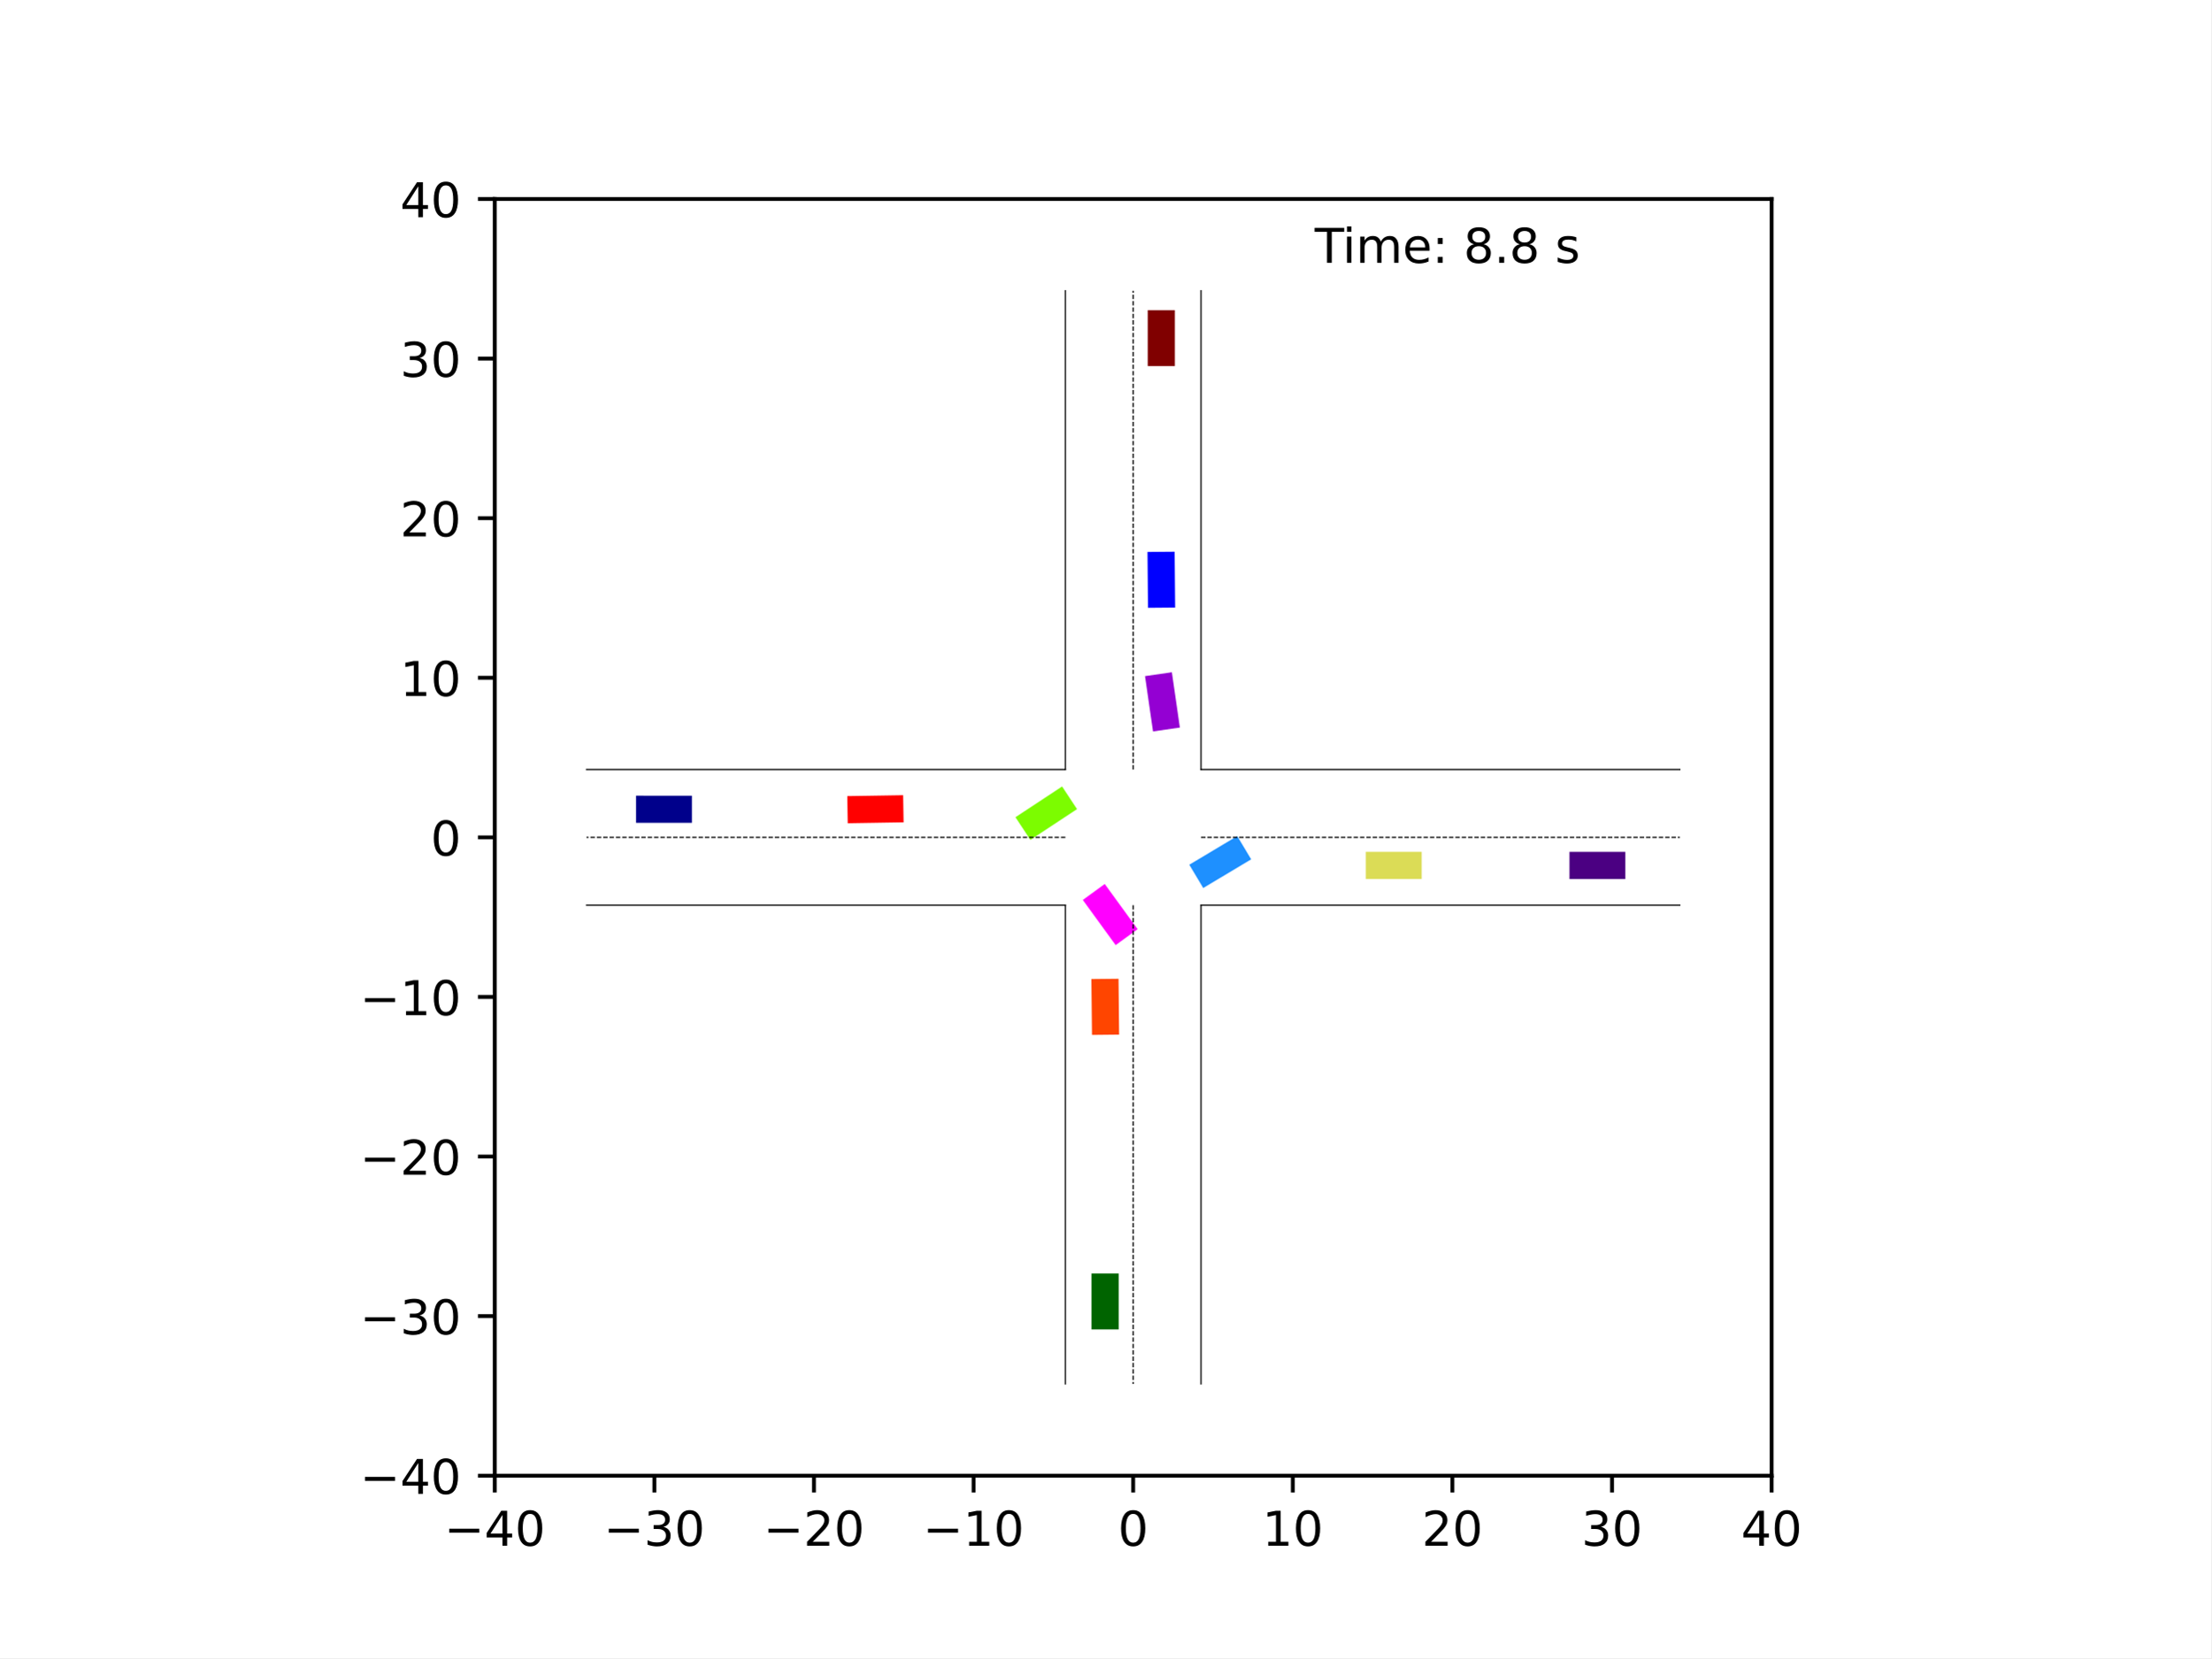
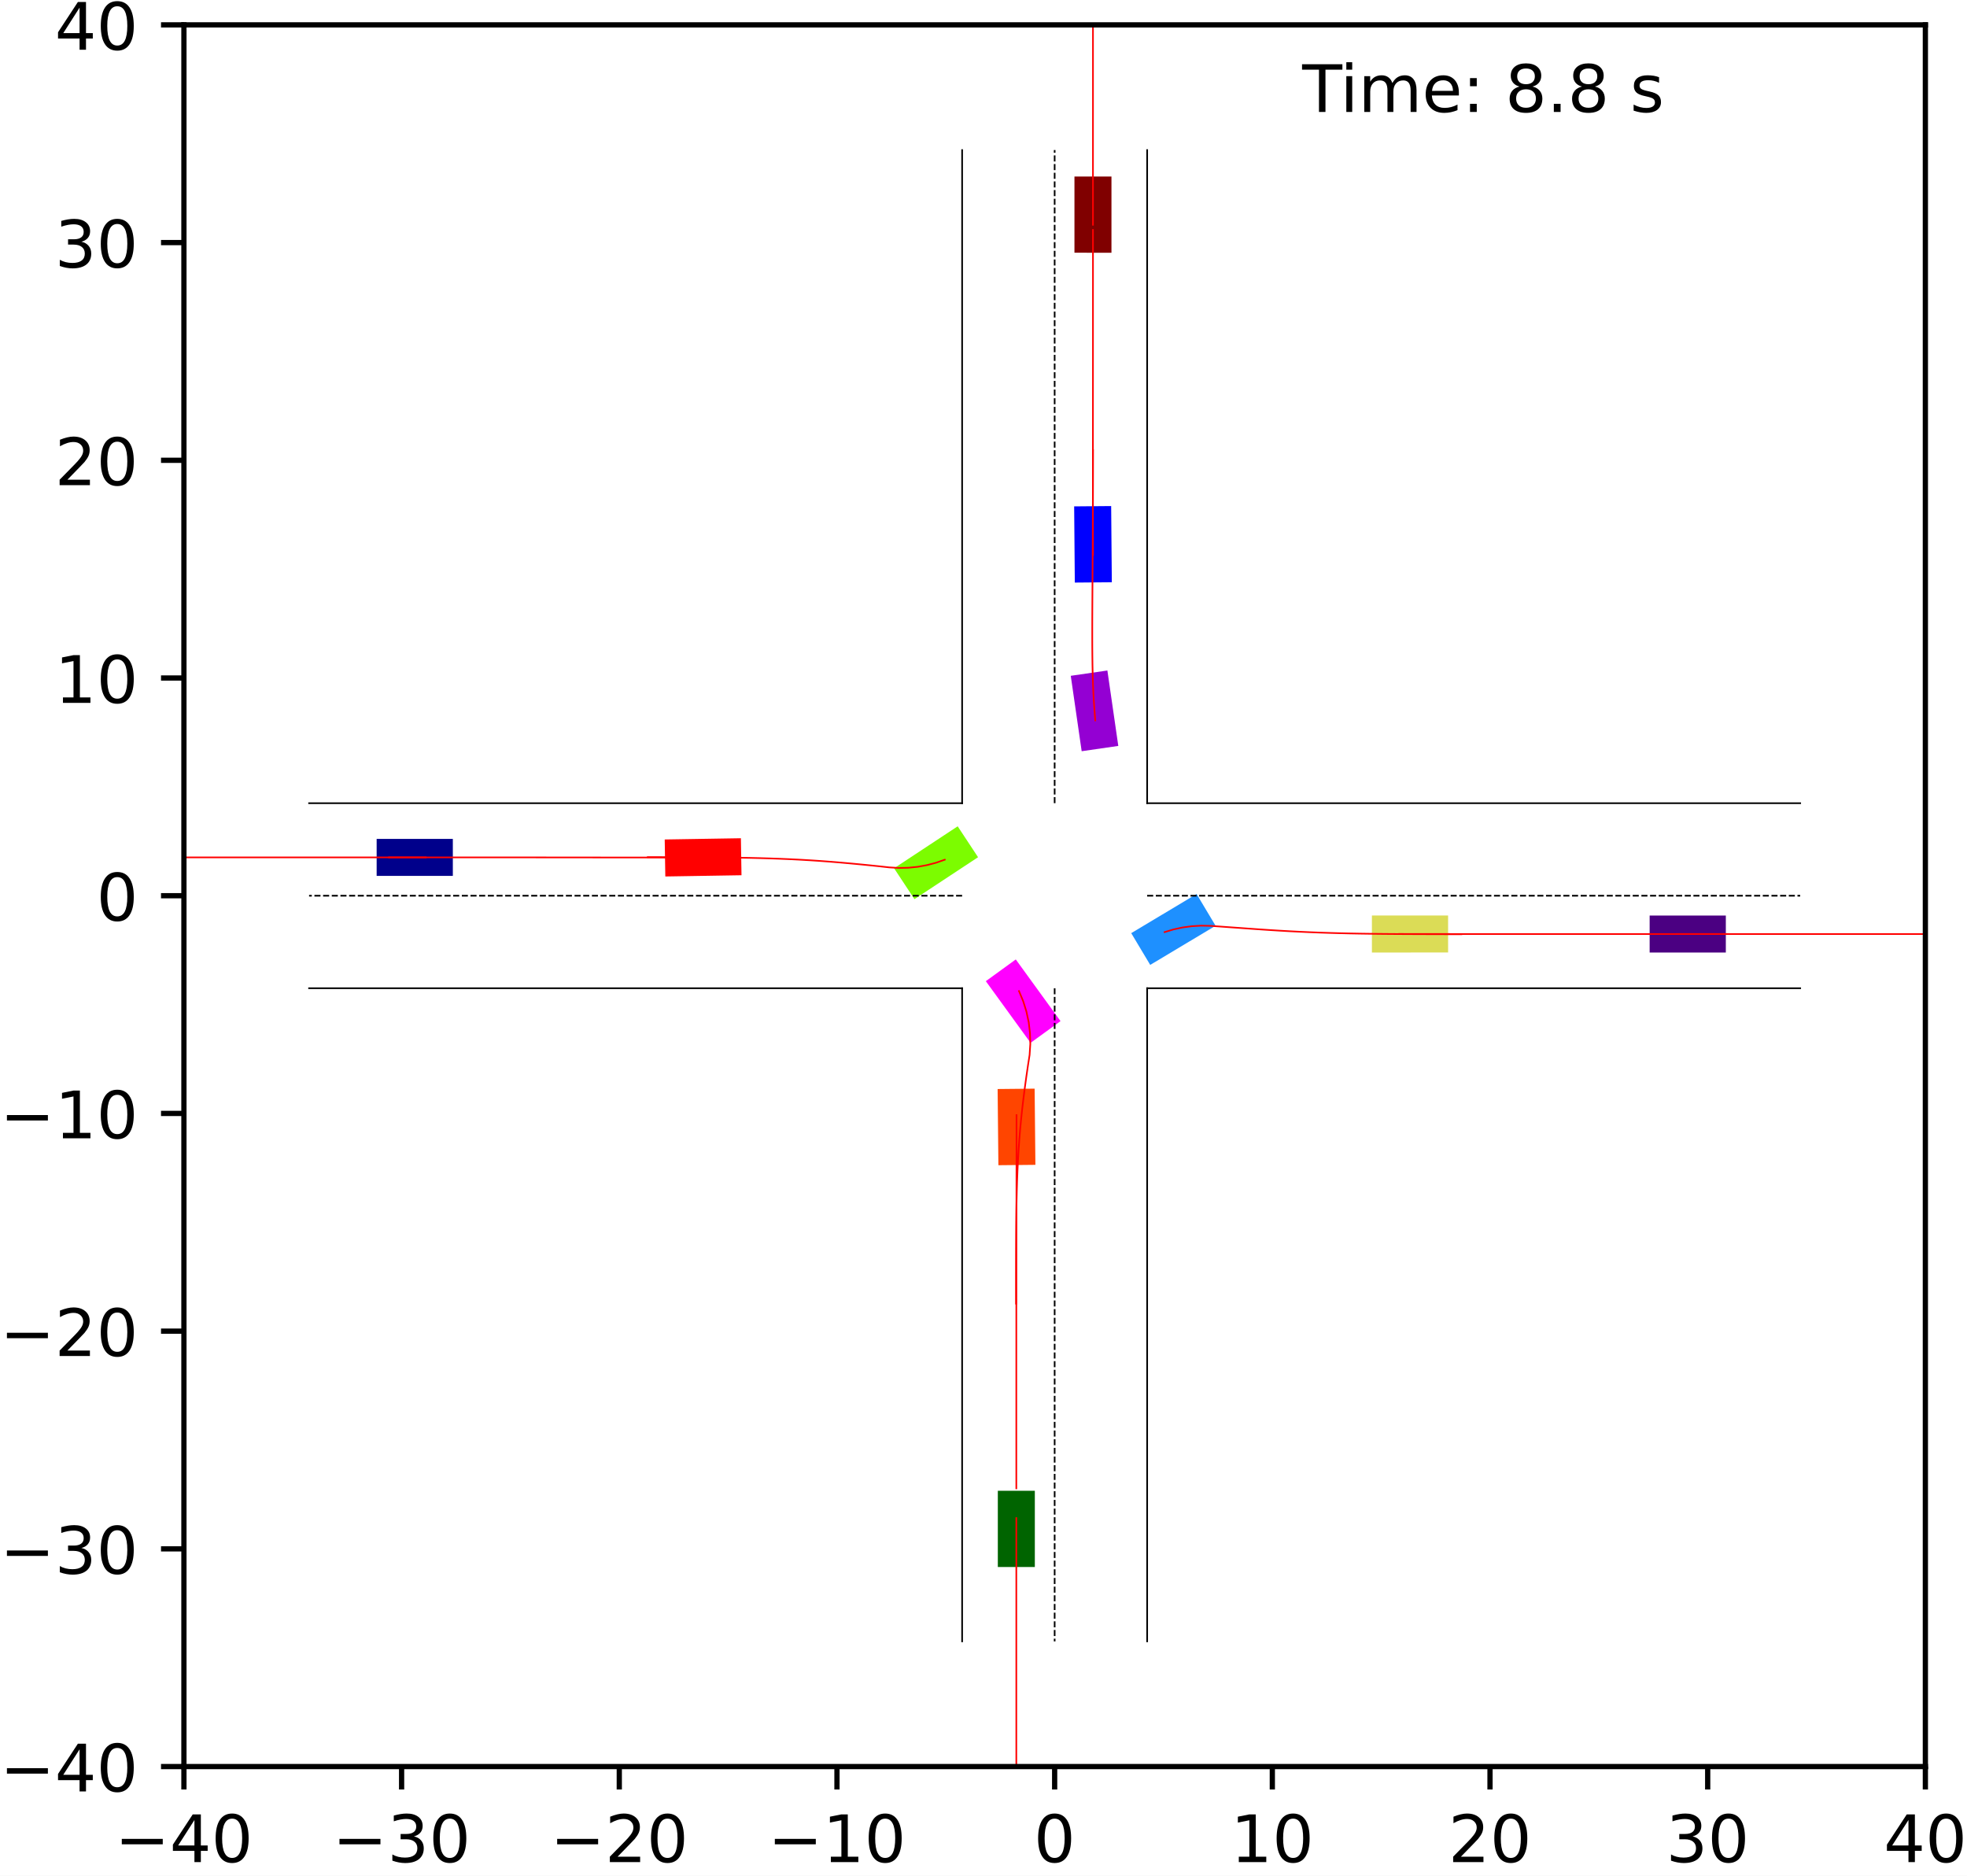
- <svg xmlns="http://www.w3.org/2000/svg" xmlns:xlink="http://www.w3.org/1999/xlink" width="460.8pt" height="345.6pt" viewBox="0 0 460.8 345.6" version="1.1">
+ <svg xmlns="http://www.w3.org/2000/svg" xmlns:xlink="http://www.w3.org/1999/xlink" width="300.579pt" height="286.589pt" viewBox="0 0 300.579 286.589" version="1.1">
  <defs>
    <style type="text/css">*{stroke-linejoin: round; stroke-linecap: butt}</style>
  </defs>
  <g id="figure_1">
    <g id="patch_1">
-       <path d="M 0 345.6  L 460.8 345.6  L 460.8 0  L 0 0  z " style="fill: #ffffff" />
+       <path d="M 0 286.589  L 300.579 286.589  L 300.579 0  L 0 0  z " style="fill: #ffffff" />
    </g>
    <g id="axes_1">
      <g id="patch_2">
-         <path d="M 103.104 307.584  L 369.216 307.584  L 369.216 41.472  L 103.104 41.472  z " style="fill: #ffffff" />
+         <path d="M 28.105 269.911  L 294.217 269.911  L 294.217 3.799  L 28.105 3.799  z " style="fill: #ffffff" />
      </g>
      <g id="patch_3">
-         <path d="M 144.198 165.846  L 132.556 165.845  L 132.555 171.5  L 144.198 171.501  z " clip-path="url(#p23bc31ec57)" style="fill: #00008b" />
+         <path d="M 69.199 128.173  L 57.556 128.172  L 57.556 133.827  L 69.199 133.828  z " clip-path="url(#p87ea7ba3e6)" style="fill: #00008b" />
      </g>
      <g id="patch_4">
-         <path d="M 244.843 76.287  L 244.843 64.645  L 239.188 64.645  L 239.188 76.287  z " clip-path="url(#p23bc31ec57)" style="fill: #800000" />
+         <path d="M 169.843 38.615  L 169.844 26.972  L 164.189 26.972  L 164.188 38.614  z " clip-path="url(#p87ea7ba3e6)" style="fill: #800000" />
      </g>
      <g id="patch_5">
-         <path d="M 227.478 265.451  L 227.477 277.093  L 233.132 277.093  L 233.132 265.451  z " clip-path="url(#p23bc31ec57)" style="fill: #006400" />
+         <path d="M 152.478 227.778  L 152.478 239.42  L 158.133 239.421  L 158.133 227.778  z " clip-path="url(#p87ea7ba3e6)" style="fill: #006400" />
      </g>
      <g id="patch_6">
-         <path d="M 327.082 183.211  L 338.725 183.211  L 338.725 177.556  L 327.082 177.556  z " clip-path="url(#p23bc31ec57)" style="fill: #4b0082" />
+         <path d="M 252.083 145.538  L 263.725 145.539  L 263.726 139.884  L 252.083 139.883  z " clip-path="url(#p87ea7ba3e6)" style="fill: #4b0082" />
      </g>
      <g id="patch_7">
-         <path d="M 244.898 126.634  L 244.797 114.992  L 239.142 115.042  L 239.244 126.684  z " clip-path="url(#p23bc31ec57)" style="fill: #0000ff" />
+         <path d="M 169.899 88.962  L 169.797 77.32  L 164.143 77.369  L 164.244 89.011  z " clip-path="url(#p87ea7ba3e6)" style="fill: #0000ff" />
      </g>
      <g id="patch_8">
-         <path d="M 188.216 165.745  L 176.575 165.935  L 176.667 171.589  L 188.308 171.399  z " clip-path="url(#p23bc31ec57)" style="fill: #ff0000" />
+         <path d="M 113.217 128.073  L 101.576 128.262  L 101.668 133.916  L 113.309 133.727  z " clip-path="url(#p87ea7ba3e6)" style="fill: #ff0000" />
      </g>
      <g id="patch_9">
-         <path d="M 284.642 183.207  L 296.284 183.204  L 296.283 177.549  L 284.64 177.552  z " clip-path="url(#p23bc31ec57)" style="fill: #dbdc56" />
+         <path d="M 209.643 145.534  L 221.286 145.531  L 221.284 139.876  L 209.642 139.88  z " clip-path="url(#p87ea7ba3e6)" style="fill: #dbdc56" />
      </g>
      <g id="patch_10">
-         <path d="M 245.886 151.642  L 244.222 140.119  L 238.625 140.927  L 240.29 152.45  z " clip-path="url(#p23bc31ec57)" style="fill: #9400d3" />
+         <path d="M 170.887 113.968  L 169.22 102.446  L 163.624 103.256  L 165.291 114.778  z " clip-path="url(#p87ea7ba3e6)" style="fill: #9400d3" />
      </g>
      <g id="patch_11">
-         <path d="M 250.755 185.087  L 260.748 179.113  L 257.846 174.26  L 247.854 180.234  z " clip-path="url(#p23bc31ec57)" style="fill: #1e90ff" />
+         <path d="M 175.767 147.426  L 185.757 141.447  L 182.853 136.595  L 172.863 142.573  z " clip-path="url(#p87ea7ba3e6)" style="fill: #1e90ff" />
      </g>
      <g id="patch_12">
-         <path d="M 227.447 204.068  L 227.573 215.71  L 233.227 215.649  L 233.101 204.007  z " clip-path="url(#p23bc31ec57)" style="fill: #ff4500" />
+         <path d="M 152.448 166.391  L 152.566 178.032  L 158.22 177.975  L 158.103 166.334  z " clip-path="url(#p87ea7ba3e6)" style="fill: #ff4500" />
      </g>
      <g id="patch_13">
-         <path d="M 221.343 163.923  L 211.623 170.331  L 214.735 175.053  L 224.455 168.645  z " clip-path="url(#p23bc31ec57)" style="fill: #7cfc00" />
+         <path d="M 146.344 126.251  L 136.624 132.66  L 139.737 137.381  L 149.457 130.972  z " clip-path="url(#p87ea7ba3e6)" style="fill: #7cfc00" />
      </g>
      <g id="patch_14">
-         <path d="M 225.658 187.575  L 232.506 196.992  L 237.079 193.666  L 230.232 184.25  z " clip-path="url(#p23bc31ec57)" style="fill: #ff00ff" />
+         <path d="M 150.645 149.913  L 157.483 159.336  L 162.059 156.015  L 155.222 146.592  z " clip-path="url(#p87ea7ba3e6)" style="fill: #ff00ff" />
      </g>
      <g id="matplotlib.axis_1">
        <g id="xtick_1">
          <g id="line2d_1">
            <defs>
-               <path id="m69619d3267" d="M 0 0  L 0 3.5  " style="stroke: #000000; stroke-width: 0.8" />
+               <path id="m997e50461f" d="M 0 0  L 0 3.5  " style="stroke: #000000; stroke-width: 0.8" />
            </defs>
            <g>
-               <use xlink:href="#m69619d3267" x="103.104" y="307.584" style="stroke: #000000; stroke-width: 0.8" />
+               <use xlink:href="#m997e50461f" x="28.105" y="269.911" style="stroke: #000000; stroke-width: 0.8" />
            </g>
          </g>
          <g id="text_1">
-             <g transform="translate(92.55166 322.1824) scale(0.1 -0.1)">
+             <g transform="translate(17.55234 284.5097) scale(0.1 -0.1)">
              <defs>
                <path id="DejaVuSans-2212" d="M 678 2272  L 4684 2272  L 4684 1741  L 678 1741  L 678 2272  z " transform="scale(0.015625)" />
                <path id="DejaVuSans-34" d="M 2419 4116  L 825 1625  L 2419 1625  L 2419 4116  z M 2253 4666  L 3047 4666  L 3047 1625  L 3713 1625  L 3713 1100  L 3047 1100  L 3047 0  L 2419 0  L 2419 1100  L 313 1100  L 313 1709  L 2253 4666  z " transform="scale(0.015625)" />
                <path id="DejaVuSans-30" d="M 2034 4250  Q 1547 4250 1301 3770  Q 1056 3291 1056 2328  Q 1056 1369 1301 889  Q 1547 409 2034 409  Q 2525 409 2770 889  Q 3016 1369 3016 2328  Q 3016 3291 2770 3770  Q 2525 4250 2034 4250  z M 2034 4750  Q 2819 4750 3233 4129  Q 3647 3509 3647 2328  Q 3647 1150 3233 529  Q 2819 -91 2034 -91  Q 1250 -91 836 529  Q 422 1150 422 2328  Q 422 3509 836 4129  Q 1250 4750 2034 4750  z " transform="scale(0.015625)" />
              </defs>
              <use xlink:href="#DejaVuSans-2212" />
              <use xlink:href="#DejaVuSans-34" x="83.789" />
              <use xlink:href="#DejaVuSans-30" x="147.412" />
            </g>
          </g>
        </g>
        <g id="xtick_2">
          <g id="line2d_2">
            <g>
-               <use xlink:href="#m69619d3267" x="136.368" y="307.584" style="stroke: #000000; stroke-width: 0.8" />
+               <use xlink:href="#m997e50461f" x="61.369" y="269.911" style="stroke: #000000; stroke-width: 0.8" />
            </g>
          </g>
          <g id="text_2">
-             <g transform="translate(125.8157 322.1824) scale(0.1 -0.1)">
+             <g transform="translate(50.81634 284.5097) scale(0.1 -0.1)">
              <defs>
                <path id="DejaVuSans-33" d="M 2597 2516  Q 3050 2419 3304 2112  Q 3559 1806 3559 1356  Q 3559 666 3084 287  Q 2609 -91 1734 -91  Q 1441 -91 1130 -33  Q 819 25 488 141  L 488 750  Q 750 597 1062 519  Q 1375 441 1716 441  Q 2309 441 2620 675  Q 2931 909 2931 1356  Q 2931 1769 2642 2001  Q 2353 2234 1838 2234  L 1294 2234  L 1294 2753  L 1863 2753  Q 2328 2753 2575 2939  Q 2822 3125 2822 3475  Q 2822 3834 2567 4026  Q 2313 4219 1838 4219  Q 1578 4219 1281 4162  Q 984 4106 628 3988  L 628 4550  Q 988 4650 1302 4700  Q 1616 4750 1894 4750  Q 2613 4750 3031 4423  Q 3450 4097 3450 3541  Q 3450 3153 3228 2886  Q 3006 2619 2597 2516  z " transform="scale(0.015625)" />
              </defs>
              <use xlink:href="#DejaVuSans-2212" />
              <use xlink:href="#DejaVuSans-33" x="83.789" />
              <use xlink:href="#DejaVuSans-30" x="147.412" />
            </g>
          </g>
        </g>
        <g id="xtick_3">
          <g id="line2d_3">
            <g>
-               <use xlink:href="#m69619d3267" x="169.632" y="307.584" style="stroke: #000000; stroke-width: 0.8" />
+               <use xlink:href="#m997e50461f" x="94.633" y="269.911" style="stroke: #000000; stroke-width: 0.8" />
            </g>
          </g>
          <g id="text_3">
-             <g transform="translate(159.0797 322.1824) scale(0.1 -0.1)">
+             <g transform="translate(84.08034 284.5097) scale(0.1 -0.1)">
              <defs>
                <path id="DejaVuSans-32" d="M 1228 531  L 3431 531  L 3431 0  L 469 0  L 469 531  Q 828 903 1448 1529  Q 2069 2156 2228 2338  Q 2531 2678 2651 2914  Q 2772 3150 2772 3378  Q 2772 3750 2511 3984  Q 2250 4219 1831 4219  Q 1534 4219 1204 4116  Q 875 4013 500 3803  L 500 4441  Q 881 4594 1212 4672  Q 1544 4750 1819 4750  Q 2544 4750 2975 4387  Q 3406 4025 3406 3419  Q 3406 3131 3298 2873  Q 3191 2616 2906 2266  Q 2828 2175 2409 1742  Q 1991 1309 1228 531  z " transform="scale(0.015625)" />
              </defs>
              <use xlink:href="#DejaVuSans-2212" />
              <use xlink:href="#DejaVuSans-32" x="83.789" />
              <use xlink:href="#DejaVuSans-30" x="147.412" />
            </g>
          </g>
        </g>
        <g id="xtick_4">
          <g id="line2d_4">
            <g>
-               <use xlink:href="#m69619d3267" x="202.896" y="307.584" style="stroke: #000000; stroke-width: 0.8" />
+               <use xlink:href="#m997e50461f" x="127.897" y="269.911" style="stroke: #000000; stroke-width: 0.8" />
            </g>
          </g>
          <g id="text_4">
-             <g transform="translate(192.3437 322.1824) scale(0.1 -0.1)">
+             <g transform="translate(117.3443 284.5097) scale(0.1 -0.1)">
              <defs>
                <path id="DejaVuSans-31" d="M 794 531  L 1825 531  L 1825 4091  L 703 3866  L 703 4441  L 1819 4666  L 2450 4666  L 2450 531  L 3481 531  L 3481 0  L 794 0  L 794 531  z " transform="scale(0.015625)" />
              </defs>
              <use xlink:href="#DejaVuSans-2212" />
              <use xlink:href="#DejaVuSans-31" x="83.789" />
              <use xlink:href="#DejaVuSans-30" x="147.412" />
            </g>
          </g>
        </g>
        <g id="xtick_5">
          <g id="line2d_5">
            <g>
-               <use xlink:href="#m69619d3267" x="236.16" y="307.584" style="stroke: #000000; stroke-width: 0.8" />
+               <use xlink:href="#m997e50461f" x="161.161" y="269.911" style="stroke: #000000; stroke-width: 0.8" />
            </g>
          </g>
          <g id="text_5">
-             <g transform="translate(232.9787 322.1824) scale(0.1 -0.1)">
+             <g transform="translate(157.9794 284.5097) scale(0.1 -0.1)">
              <use xlink:href="#DejaVuSans-30" />
            </g>
          </g>
        </g>
        <g id="xtick_6">
          <g id="line2d_6">
            <g>
-               <use xlink:href="#m69619d3267" x="269.424" y="307.584" style="stroke: #000000; stroke-width: 0.8" />
+               <use xlink:href="#m997e50461f" x="194.425" y="269.911" style="stroke: #000000; stroke-width: 0.8" />
            </g>
          </g>
          <g id="text_6">
-             <g transform="translate(263.0615 322.1824) scale(0.1 -0.1)">
+             <g transform="translate(188.0622 284.5097) scale(0.1 -0.1)">
              <use xlink:href="#DejaVuSans-31" />
              <use xlink:href="#DejaVuSans-30" x="63.623" />
            </g>
          </g>
        </g>
        <g id="xtick_7">
          <g id="line2d_7">
            <g>
-               <use xlink:href="#m69619d3267" x="302.688" y="307.584" style="stroke: #000000; stroke-width: 0.8" />
+               <use xlink:href="#m997e50461f" x="227.689" y="269.911" style="stroke: #000000; stroke-width: 0.8" />
            </g>
          </g>
          <g id="text_7">
-             <g transform="translate(296.3255 322.1824) scale(0.1 -0.1)">
+             <g transform="translate(221.3262 284.5097) scale(0.1 -0.1)">
              <use xlink:href="#DejaVuSans-32" />
              <use xlink:href="#DejaVuSans-30" x="63.623" />
            </g>
          </g>
        </g>
        <g id="xtick_8">
          <g id="line2d_8">
            <g>
-               <use xlink:href="#m69619d3267" x="335.952" y="307.584" style="stroke: #000000; stroke-width: 0.8" />
+               <use xlink:href="#m997e50461f" x="260.953" y="269.911" style="stroke: #000000; stroke-width: 0.8" />
            </g>
          </g>
          <g id="text_8">
-             <g transform="translate(329.5895 322.1824) scale(0.1 -0.1)">
+             <g transform="translate(254.5902 284.5097) scale(0.1 -0.1)">
              <use xlink:href="#DejaVuSans-33" />
              <use xlink:href="#DejaVuSans-30" x="63.623" />
            </g>
          </g>
        </g>
        <g id="xtick_9">
          <g id="line2d_9">
            <g>
-               <use xlink:href="#m69619d3267" x="369.216" y="307.584" style="stroke: #000000; stroke-width: 0.8" />
+               <use xlink:href="#m997e50461f" x="294.217" y="269.911" style="stroke: #000000; stroke-width: 0.8" />
            </g>
          </g>
          <g id="text_9">
-             <g transform="translate(362.8535 322.1824) scale(0.1 -0.1)">
+             <g transform="translate(287.8542 284.5097) scale(0.1 -0.1)">
              <use xlink:href="#DejaVuSans-34" />
              <use xlink:href="#DejaVuSans-30" x="63.623" />
            </g>
          </g>
        </g>
      </g>
      <g id="matplotlib.axis_2">
        <g id="ytick_1">
          <g id="line2d_10">
            <defs>
-               <path id="m5547383d14" d="M 0 0  L -3.5 0  " style="stroke: #000000; stroke-width: 0.8" />
+               <path id="m603d1f7c73" d="M 0 0  L -3.5 0  " style="stroke: #000000; stroke-width: 0.8" />
            </defs>
            <g>
-               <use xlink:href="#m5547383d14" x="103.104" y="307.584" style="stroke: #000000; stroke-width: 0.8" />
+               <use xlink:href="#m603d1f7c73" x="28.105" y="269.911" style="stroke: #000000; stroke-width: 0.8" />
            </g>
          </g>
          <g id="text_10">
-             <g transform="translate(74.99931 311.3832) scale(0.1 -0.1)">
+             <g transform="translate(0 273.7104) scale(0.1 -0.1)">
              <use xlink:href="#DejaVuSans-2212" />
              <use xlink:href="#DejaVuSans-34" x="83.789" />
              <use xlink:href="#DejaVuSans-30" x="147.412" />
            </g>
          </g>
        </g>
        <g id="ytick_2">
          <g id="line2d_11">
            <g>
-               <use xlink:href="#m5547383d14" x="103.104" y="274.32" style="stroke: #000000; stroke-width: 0.8" />
+               <use xlink:href="#m603d1f7c73" x="28.105" y="236.647" style="stroke: #000000; stroke-width: 0.8" />
            </g>
          </g>
          <g id="text_11">
-             <g transform="translate(74.99931 278.1192) scale(0.1 -0.1)">
+             <g transform="translate(0 240.4464) scale(0.1 -0.1)">
              <use xlink:href="#DejaVuSans-2212" />
              <use xlink:href="#DejaVuSans-33" x="83.789" />
              <use xlink:href="#DejaVuSans-30" x="147.412" />
            </g>
          </g>
        </g>
        <g id="ytick_3">
          <g id="line2d_12">
            <g>
-               <use xlink:href="#m5547383d14" x="103.104" y="241.056" style="stroke: #000000; stroke-width: 0.8" />
+               <use xlink:href="#m603d1f7c73" x="28.105" y="203.383" style="stroke: #000000; stroke-width: 0.8" />
            </g>
          </g>
          <g id="text_12">
-             <g transform="translate(74.99931 244.8552) scale(0.1 -0.1)">
+             <g transform="translate(0 207.1824) scale(0.1 -0.1)">
              <use xlink:href="#DejaVuSans-2212" />
              <use xlink:href="#DejaVuSans-32" x="83.789" />
              <use xlink:href="#DejaVuSans-30" x="147.412" />
            </g>
          </g>
        </g>
        <g id="ytick_4">
          <g id="line2d_13">
            <g>
-               <use xlink:href="#m5547383d14" x="103.104" y="207.792" style="stroke: #000000; stroke-width: 0.8" />
+               <use xlink:href="#m603d1f7c73" x="28.105" y="170.119" style="stroke: #000000; stroke-width: 0.8" />
            </g>
          </g>
          <g id="text_13">
-             <g transform="translate(74.99931 211.5912) scale(0.1 -0.1)">
+             <g transform="translate(0 173.9184) scale(0.1 -0.1)">
              <use xlink:href="#DejaVuSans-2212" />
              <use xlink:href="#DejaVuSans-31" x="83.789" />
              <use xlink:href="#DejaVuSans-30" x="147.412" />
            </g>
          </g>
        </g>
        <g id="ytick_5">
          <g id="line2d_14">
            <g>
-               <use xlink:href="#m5547383d14" x="103.104" y="174.528" style="stroke: #000000; stroke-width: 0.8" />
+               <use xlink:href="#m603d1f7c73" x="28.105" y="136.855" style="stroke: #000000; stroke-width: 0.8" />
            </g>
          </g>
          <g id="text_14">
-             <g transform="translate(89.7415 178.3272) scale(0.1 -0.1)">
+             <g transform="translate(14.74219 140.6544) scale(0.1 -0.1)">
              <use xlink:href="#DejaVuSans-30" />
            </g>
          </g>
        </g>
        <g id="ytick_6">
          <g id="line2d_15">
            <g>
-               <use xlink:href="#m5547383d14" x="103.104" y="141.264" style="stroke: #000000; stroke-width: 0.8" />
+               <use xlink:href="#m603d1f7c73" x="28.105" y="103.591" style="stroke: #000000; stroke-width: 0.8" />
            </g>
          </g>
          <g id="text_15">
-             <g transform="translate(83.379 145.0632) scale(0.1 -0.1)">
+             <g transform="translate(8.379688 107.3904) scale(0.1 -0.1)">
              <use xlink:href="#DejaVuSans-31" />
              <use xlink:href="#DejaVuSans-30" x="63.623" />
            </g>
          </g>
        </g>
        <g id="ytick_7">
          <g id="line2d_16">
            <g>
-               <use xlink:href="#m5547383d14" x="103.104" y="108" style="stroke: #000000; stroke-width: 0.8" />
+               <use xlink:href="#m603d1f7c73" x="28.105" y="70.327" style="stroke: #000000; stroke-width: 0.8" />
            </g>
          </g>
          <g id="text_16">
-             <g transform="translate(83.379 111.7992) scale(0.1 -0.1)">
+             <g transform="translate(8.379688 74.12644) scale(0.1 -0.1)">
              <use xlink:href="#DejaVuSans-32" />
              <use xlink:href="#DejaVuSans-30" x="63.623" />
            </g>
          </g>
        </g>
        <g id="ytick_8">
          <g id="line2d_17">
            <g>
-               <use xlink:href="#m5547383d14" x="103.104" y="74.736" style="stroke: #000000; stroke-width: 0.8" />
+               <use xlink:href="#m603d1f7c73" x="28.105" y="37.063" style="stroke: #000000; stroke-width: 0.8" />
            </g>
          </g>
          <g id="text_17">
-             <g transform="translate(83.379 78.53522) scale(0.1 -0.1)">
+             <g transform="translate(8.379688 40.86244) scale(0.1 -0.1)">
              <use xlink:href="#DejaVuSans-33" />
              <use xlink:href="#DejaVuSans-30" x="63.623" />
            </g>
          </g>
        </g>
        <g id="ytick_9">
          <g id="line2d_18">
            <g>
-               <use xlink:href="#m5547383d14" x="103.104" y="41.472" style="stroke: #000000; stroke-width: 0.8" />
+               <use xlink:href="#m603d1f7c73" x="28.105" y="3.799" style="stroke: #000000; stroke-width: 0.8" />
            </g>
          </g>
          <g id="text_18">
-             <g transform="translate(83.379 45.27122) scale(0.1 -0.1)">
+             <g transform="translate(8.379688 7.598437) scale(0.1 -0.1)">
              <use xlink:href="#DejaVuSans-34" />
              <use xlink:href="#DejaVuSans-30" x="63.623" />
            </g>
          </g>
        </g>
      </g>
      <g id="line2d_19">
-         <path d="M 250.297 288.457  L 250.297 188.665  " clip-path="url(#p23bc31ec57)" style="fill: none; stroke: #000000; stroke-width: 0.25; stroke-linecap: square" />
+         <path d="M 175.298 250.784  L 175.298 150.992  " clip-path="url(#p87ea7ba3e6)" style="fill: none; stroke: #000000; stroke-width: 0.25; stroke-linecap: square" />
      </g>
      <g id="line2d_20">
-         <path d="M 250.297 188.665  L 350.089 188.665  " clip-path="url(#p23bc31ec57)" style="fill: none; stroke: #000000; stroke-width: 0.25; stroke-linecap: square" />
+         <path d="M 175.298 150.992  L 275.09 150.992  " clip-path="url(#p87ea7ba3e6)" style="fill: none; stroke: #000000; stroke-width: 0.25; stroke-linecap: square" />
      </g>
      <g id="line2d_21">
-         <path d="M 350.089 160.391  L 250.297 160.391  " clip-path="url(#p23bc31ec57)" style="fill: none; stroke: #000000; stroke-width: 0.25; stroke-linecap: square" />
+         <path d="M 275.09 122.718  L 175.298 122.718  " clip-path="url(#p87ea7ba3e6)" style="fill: none; stroke: #000000; stroke-width: 0.25; stroke-linecap: square" />
      </g>
      <g id="line2d_22">
-         <path d="M 250.297 160.391  L 250.297 60.599  " clip-path="url(#p23bc31ec57)" style="fill: none; stroke: #000000; stroke-width: 0.25; stroke-linecap: square" />
+         <path d="M 175.298 122.718  L 175.298 22.926  " clip-path="url(#p87ea7ba3e6)" style="fill: none; stroke: #000000; stroke-width: 0.25; stroke-linecap: square" />
      </g>
      <g id="line2d_23">
-         <path d="M 222.023 60.599  L 222.023 160.391  " clip-path="url(#p23bc31ec57)" style="fill: none; stroke: #000000; stroke-width: 0.25; stroke-linecap: square" />
+         <path d="M 147.023 22.926  L 147.023 122.718  " clip-path="url(#p87ea7ba3e6)" style="fill: none; stroke: #000000; stroke-width: 0.25; stroke-linecap: square" />
      </g>
      <g id="line2d_24">
-         <path d="M 222.023 160.391  L 122.231 160.391  " clip-path="url(#p23bc31ec57)" style="fill: none; stroke: #000000; stroke-width: 0.25; stroke-linecap: square" />
+         <path d="M 147.023 122.718  L 47.231 122.718  " clip-path="url(#p87ea7ba3e6)" style="fill: none; stroke: #000000; stroke-width: 0.25; stroke-linecap: square" />
      </g>
      <g id="line2d_25">
-         <path d="M 122.231 188.665  L 222.023 188.665  " clip-path="url(#p23bc31ec57)" style="fill: none; stroke: #000000; stroke-width: 0.25; stroke-linecap: square" />
+         <path d="M 47.231 150.992  L 147.023 150.992  " clip-path="url(#p87ea7ba3e6)" style="fill: none; stroke: #000000; stroke-width: 0.25; stroke-linecap: square" />
      </g>
      <g id="line2d_26">
-         <path d="M 222.023 188.665  L 222.023 288.457  " clip-path="url(#p23bc31ec57)" style="fill: none; stroke: #000000; stroke-width: 0.25; stroke-linecap: square" />
+         <path d="M 147.023 150.992  L 147.023 250.784  " clip-path="url(#p87ea7ba3e6)" style="fill: none; stroke: #000000; stroke-width: 0.25; stroke-linecap: square" />
      </g>
      <g id="line2d_27">
-         <path d="M 250.297 174.528  L 350.089 174.528  " clip-path="url(#p23bc31ec57)" style="fill: none; stroke-dasharray: 0.925,0.4; stroke-dashoffset: 0; stroke: #000000; stroke-width: 0.25" />
+         <path d="M 175.298 136.855  L 275.09 136.855  " clip-path="url(#p87ea7ba3e6)" style="fill: none; stroke-dasharray: 0.925,0.4; stroke-dashoffset: 0; stroke: #000000; stroke-width: 0.25" />
      </g>
      <g id="line2d_28">
-         <path d="M 236.16 160.391  L 236.16 60.599  " clip-path="url(#p23bc31ec57)" style="fill: none; stroke-dasharray: 0.925,0.4; stroke-dashoffset: 0; stroke: #000000; stroke-width: 0.25" />
+         <path d="M 161.161 122.718  L 161.161 22.926  " clip-path="url(#p87ea7ba3e6)" style="fill: none; stroke-dasharray: 0.925,0.4; stroke-dashoffset: 0; stroke: #000000; stroke-width: 0.25" />
      </g>
      <g id="line2d_29">
-         <path d="M 222.023 174.528  L 122.231 174.528  " clip-path="url(#p23bc31ec57)" style="fill: none; stroke-dasharray: 0.925,0.4; stroke-dashoffset: 0; stroke: #000000; stroke-width: 0.25" />
+         <path d="M 147.023 136.855  L 47.231 136.855  " clip-path="url(#p87ea7ba3e6)" style="fill: none; stroke-dasharray: 0.925,0.4; stroke-dashoffset: 0; stroke: #000000; stroke-width: 0.25" />
      </g>
      <g id="line2d_30">
-         <path d="M 236.16 188.665  L 236.16 288.457  " clip-path="url(#p23bc31ec57)" style="fill: none; stroke-dasharray: 0.925,0.4; stroke-dashoffset: 0; stroke: #000000; stroke-width: 0.25" />
+         <path d="M 161.161 150.992  L 161.161 250.784  " clip-path="url(#p87ea7ba3e6)" style="fill: none; stroke-dasharray: 0.925,0.4; stroke-dashoffset: 0; stroke: #000000; stroke-width: 0.25" />
+       </g>
+       <g id="line2d_31">
+         <path d="M 65.051 131  L 63.378 131  L 61.704 131  L 60.031 131  L 58.358 131  L 56.685 131  L 55.012 131  L 53.339 130.999  L 51.665 130.999  L 49.992 130.999  L 48.319 130.999  L 46.646 130.999  L 44.973 130.999  L 43.3 130.999  L 41.626 130.999  L 39.953 130.999  L 38.28 130.999  L 36.607 130.999  L 34.934 130.999  L 33.261 130.999  L 31.588 130.999  L 29.915 130.999  L 28.242 130.999  L 26.569 130.999  L 24.896 130.999  L 23.223 130.999  L 21.55 130.999  L 19.877 130.999  L 18.204 130.999  L 16.531 130.999  L 14.858 130.999  " clip-path="url(#p87ea7ba3e6)" style="fill: none; stroke: #ff0000; stroke-width: 0.25; stroke-linecap: square" />
+       </g>
+       <g id="line2d_32">
+         <path d="M 167.016 34.343  L 167.016 32.793  L 167.016 31.243  L 167.016 29.694  L 167.016 28.144  L 167.016 26.594  L 167.016 25.044  L 167.016 23.494  L 167.016 21.944  L 167.016 20.394  L 167.016 18.844  L 167.017 17.294  L 167.017 15.744  L 167.017 14.194  L 167.017 12.644  L 167.017 11.093  L 167.017 9.543  L 167.017 7.993  L 167.017 6.443  L 167.017 4.892  L 167.017 3.342  L 167.017 1.792  L 167.017 0.242  L 167.017 -1  " clip-path="url(#p87ea7ba3e6)" style="fill: none; stroke: #ff0000; stroke-width: 0.25; stroke-linecap: square" />
+       </g>
+       <g id="line2d_33">
+         <path d="M 155.306 231.947  L 155.306 233.599  L 155.305 235.252  L 155.305 236.904  L 155.305 238.556  L 155.305 240.209  L 155.305 241.861  L 155.305 243.513  L 155.305 245.165  L 155.305 246.817  L 155.305 248.469  L 155.305 250.121  L 155.305 251.773  L 155.305 253.425  L 155.305 255.077  L 155.305 256.729  L 155.305 258.381  L 155.305 260.033  L 155.305 261.685  L 155.305 263.337  L 155.305 264.989  L 155.305 266.641  L 155.305 268.293  L 155.305 269.945  L 155.305 271.597  L 155.305 273.249  L 155.305 274.901  L 155.305 276.553  L 155.305 278.205  L 155.305 279.857  L 155.305 281.509  " clip-path="url(#p87ea7ba3e6)" style="fill: none; stroke: #ff0000; stroke-width: 0.25; stroke-linecap: square" />
+       </g>
+       <g id="line2d_34">
+         <path d="M 256.252 142.711  L 257.904 142.711  L 259.557 142.711  L 261.209 142.711  L 262.861 142.711  L 264.513 142.711  L 266.166 142.711  L 267.818 142.711  L 269.47 142.711  L 271.122 142.711  L 272.774 142.711  L 274.426 142.711  L 276.078 142.711  L 277.73 142.711  L 279.382 142.711  L 281.034 142.711  L 282.686 142.711  L 284.338 142.711  L 285.99 142.711  L 287.642 142.711  L 289.294 142.711  L 290.946 142.711  L 292.598 142.711  L 294.25 142.711  L 295.902 142.711  L 297.554 142.711  L 299.206 142.711  L 300.858 142.711  L 301.579 142.711  " clip-path="url(#p87ea7ba3e6)" style="fill: none; stroke: #ff0000; stroke-width: 0.25; stroke-linecap: square" />
+       </g>
+       <g id="line2d_35">
+         <path d="M 167.025 84.782  L 167.021 83.166  L 167.016 81.541  L 167.012 79.908  L 167.01 78.269  L 167.008 76.624  L 167.008 74.975  L 167.008 73.322  L 167.008 71.665  L 167.008 70.007  L 167.009 68.346  L 167.01 66.685  L 167.011 65.022  L 167.012 63.359  L 167.012 61.696  L 167.013 60.032  L 167.014 58.369  L 167.014 56.707  L 167.015 55.045  L 167.015 53.383  L 167.016 51.722  L 167.016 50.061  L 167.016 48.401  L 167.016 46.742  L 167.016 45.083  L 167.017 43.424  L 167.017 41.766  L 167.017 40.108  L 167.017 38.45  L 167.017 36.793  L 167.017 35.135  " clip-path="url(#p87ea7ba3e6)" style="fill: none; stroke: #ff0000; stroke-width: 0.25; stroke-linecap: square" />
+       </g>
+       <g id="line2d_36">
+         <path d="M 109.088 130.987  L 107.443 130.994  L 105.795 131.004  L 104.144 131.01  L 102.492 131.014  L 100.839 131.016  L 99.184 131.017  L 97.528 131.017  L 95.872 131.016  L 94.215 131.015  L 92.558 131.014  L 90.901 131.012  L 89.244 131.01  L 87.587 131.009  L 85.93 131.007  L 84.273 131.006  L 82.617 131.004  L 80.961 131.003  L 79.305 131.002  L 77.649 131.002  L 75.994 131.001  L 74.339 131  L 72.685 131  L 71.03 131  L 69.376 131  L 67.722 130.999  L 66.068 130.999  L 64.414 130.999  L 62.76 130.999  L 61.107 130.999  L 59.453 130.999  " clip-path="url(#p87ea7ba3e6)" style="fill: none; stroke: #ff0000; stroke-width: 0.25; stroke-linecap: square" />
+       </g>
+       <g id="line2d_37">
+         <path d="M 213.817 142.704  L 215.464 142.705  L 217.115 142.706  L 218.771 142.707  L 220.431 142.707  L 222.094 142.708  L 223.759 142.709  L 225.427 142.709  L 227.098 142.71  L 228.77 142.71  L 230.443 142.71  L 232.118 142.71  L 233.793 142.711  L 235.469 142.711  L 237.146 142.711  L 238.823 142.711  L 240.5 142.711  L 242.177 142.711  L 243.854 142.711  L 245.532 142.711  L 247.209 142.711  L 248.886 142.711  L 250.563 142.711  L 252.239 142.711  L 253.916 142.711  L 255.593 142.711  L 257.269 142.711  L 258.945 142.711  L 260.621 142.711  L 262.298 142.711  L 263.974 142.711  " clip-path="url(#p87ea7ba3e6)" style="fill: none; stroke: #ff0000; stroke-width: 0.25; stroke-linecap: square" />
+       </g>
+       <g id="line2d_38">
+         <path d="M 167.367 110.07  L 167.255 108.612  L 167.151 107.173  L 167.072 105.75  L 167.014 104.34  L 166.971 102.942  L 166.942 101.554  L 166.924 100.174  L 166.913 98.8  L 166.909 97.432  L 166.909 96.068  L 166.912 94.706  L 166.918 93.346  L 166.925 91.987  L 166.933 90.628  L 166.942 89.269  L 166.95 87.909  L 166.959 86.549  L 166.967 85.187  L 166.974 83.824  L 166.981 82.46  L 166.987 81.095  L 166.992 79.728  L 166.997 78.36  L 167.002 76.992  L 167.006 75.622  L 167.009 74.252  L 167.013 72.882  L 167.016 71.511  L 167.019 70.14  L 167.022 68.769  " clip-path="url(#p87ea7ba3e6)" style="fill: none; stroke: #ff0000; stroke-width: 0.25; stroke-linecap: square" />
+       </g>
+       <g id="line2d_39">
+         <path d="M 177.961 142.416  L 179.31 142.01  L 180.698 141.708  L 182.116 141.514  L 183.558 141.431  L 185.013 141.463  L 186.476 141.568  L 187.95 141.674  L 189.434 141.78  L 190.927 141.887  L 192.428 141.993  L 193.938 142.094  L 195.455 142.19  L 196.979 142.277  L 198.509 142.356  L 200.044 142.426  L 201.583 142.487  L 203.126 142.538  L 204.672 142.582  L 206.221 142.618  L 207.771 142.647  L 209.324 142.67  L 210.877 142.688  L 212.432 142.702  L 213.987 142.713  L 215.542 142.721  L 217.098 142.727  L 218.654 142.733  L 220.21 142.737  L 221.766 142.741  L 223.323 142.745  " clip-path="url(#p87ea7ba3e6)" style="fill: none; stroke: #ff0000; stroke-width: 0.25; stroke-linecap: square" />
+       </g>
+       <g id="line2d_40">
+         <path d="M 155.336 170.382  L 155.334 172.183  L 155.336 173.983  L 155.335 175.785  L 155.333 177.593  L 155.33 179.407  L 155.327 181.231  L 155.324 183.064  L 155.321 184.908  L 155.318 186.763  L 155.315 188.628  L 155.313 190.505  L 155.311 192.392  L 155.309 194.288  L 155.308 196.195  L 155.307 198.109  L 155.306 200.032  L 155.305 201.962  L 155.305 203.898  L 155.305 205.84  L 155.304 207.787  L 155.304 209.738  L 155.304 211.693  L 155.304 213.65  L 155.304 215.61  L 155.304 217.573  L 155.304 219.536  L 155.305 221.501  L 155.305 223.466  L 155.305 225.432  L 155.305 227.398  " clip-path="url(#p87ea7ba3e6)" style="fill: none; stroke: #ff0000; stroke-width: 0.25; stroke-linecap: square" />
+       </g>
+       <g id="line2d_41">
+         <path d="M 144.371 131.354  L 143.04 131.816  L 141.666 132.178  L 140.254 132.435  L 138.814 132.581  L 137.354 132.613  L 135.884 132.527  L 134.409 132.364  L 132.924 132.211  L 131.428 132.063  L 129.923 131.921  L 128.411 131.786  L 126.891 131.661  L 125.364 131.547  L 123.831 131.445  L 122.294 131.355  L 120.752 131.277  L 119.206 131.211  L 117.658 131.157  L 116.107 131.112  L 114.554 131.075  L 113 131.047  L 111.444 131.025  L 109.888 131.008  L 108.331 130.995  L 106.774 130.986  L 105.217 130.978  L 103.66 130.973  L 102.102 130.968  L 100.545 130.963  L 98.987 130.959  " clip-path="url(#p87ea7ba3e6)" style="fill: none; stroke: #ff0000; stroke-width: 0.25; stroke-linecap: square" />
+       </g>
+       <g id="line2d_42">
+         <path d="M 155.712 151.424  L 156.352 152.964  L 156.849 154.559  L 157.198 156.193  L 157.396 157.85  L 157.442 159.515  L 157.335 161.172  L 157.082 162.806  L 156.845 164.435  L 156.622 166.058  L 156.413 167.674  L 156.221 169.285  L 156.049 170.889  L 155.896 172.488  L 155.765 174.082  L 155.653 175.671  L 155.56 177.255  L 155.485 178.835  L 155.425 180.411  L 155.378 181.984  L 155.342 183.554  L 155.315 185.122  L 155.296 186.687  L 155.283 188.251  L 155.274 189.813  L 155.269 191.375  L 155.265 192.936  L 155.263 194.497  L 155.263 196.058  L 155.263 197.618  L 155.264 199.179  " clip-path="url(#p87ea7ba3e6)" style="fill: none; stroke: #ff0000; stroke-width: 0.25; stroke-linecap: square" />
      </g>
      <g id="patch_15">
-         <path d="M 103.104 307.584  L 103.104 41.472  " style="fill: none; stroke: #000000; stroke-width: 0.8; stroke-linejoin: miter; stroke-linecap: square" />
+         <path d="M 28.105 269.911  L 28.105 3.799  " style="fill: none; stroke: #000000; stroke-width: 0.8; stroke-linejoin: miter; stroke-linecap: square" />
      </g>
      <g id="patch_16">
-         <path d="M 369.216 307.584  L 369.216 41.472  " style="fill: none; stroke: #000000; stroke-width: 0.8; stroke-linejoin: miter; stroke-linecap: square" />
+         <path d="M 294.217 269.911  L 294.217 3.799  " style="fill: none; stroke: #000000; stroke-width: 0.8; stroke-linejoin: miter; stroke-linecap: square" />
      </g>
      <g id="patch_17">
-         <path d="M 103.104 307.584  L 369.216 307.584  " style="fill: none; stroke: #000000; stroke-width: 0.8; stroke-linejoin: miter; stroke-linecap: square" />
+         <path d="M 28.105 269.911  L 294.217 269.911  " style="fill: none; stroke: #000000; stroke-width: 0.8; stroke-linejoin: miter; stroke-linecap: square" />
      </g>
      <g id="patch_18">
-         <path d="M 103.104 41.472  L 369.216 41.472  " style="fill: none; stroke: #000000; stroke-width: 0.8; stroke-linejoin: miter; stroke-linecap: square" />
+         <path d="M 28.105 3.799  L 294.217 3.799  " style="fill: none; stroke: #000000; stroke-width: 0.8; stroke-linejoin: miter; stroke-linecap: square" />
      </g>
      <g id="text_19">
-         <g transform="translate(273.9945 54.7776) scale(0.1 -0.1)">
+         <g transform="translate(198.9952 17.10482) scale(0.1 -0.1)">
          <defs>
            <path id="DejaVuSans-54" d="M -19 4666  L 3928 4666  L 3928 4134  L 2272 4134  L 2272 0  L 1638 0  L 1638 4134  L -19 4134  L -19 4666  z " transform="scale(0.015625)" />
            <path id="DejaVuSans-69" d="M 603 3500  L 1178 3500  L 1178 0  L 603 0  L 603 3500  z M 603 4863  L 1178 4863  L 1178 4134  L 603 4134  L 603 4863  z " transform="scale(0.015625)" />
            <path id="DejaVuSans-6d" d="M 3328 2828  Q 3544 3216 3844 3400  Q 4144 3584 4550 3584  Q 5097 3584 5394 3201  Q 5691 2819 5691 2113  L 5691 0  L 5113 0  L 5113 2094  Q 5113 2597 4934 2840  Q 4756 3084 4391 3084  Q 3944 3084 3684 2787  Q 3425 2491 3425 1978  L 3425 0  L 2847 0  L 2847 2094  Q 2847 2600 2669 2842  Q 2491 3084 2119 3084  Q 1678 3084 1418 2786  Q 1159 2488 1159 1978  L 1159 0  L 581 0  L 581 3500  L 1159 3500  L 1159 2956  Q 1356 3278 1631 3431  Q 1906 3584 2284 3584  Q 2666 3584 2933 3390  Q 3200 3197 3328 2828  z " transform="scale(0.015625)" />
            <path id="DejaVuSans-65" d="M 3597 1894  L 3597 1613  L 953 1613  Q 991 1019 1311 708  Q 1631 397 2203 397  Q 2534 397 2845 478  Q 3156 559 3463 722  L 3463 178  Q 3153 47 2828 -22  Q 2503 -91 2169 -91  Q 1331 -91 842 396  Q 353 884 353 1716  Q 353 2575 817 3079  Q 1281 3584 2069 3584  Q 2775 3584 3186 3129  Q 3597 2675 3597 1894  z M 3022 2063  Q 3016 2534 2758 2815  Q 2500 3097 2075 3097  Q 1594 3097 1305 2825  Q 1016 2553 972 2059  L 3022 2063  z " transform="scale(0.015625)" />
            <path id="DejaVuSans-3a" d="M 750 794  L 1409 794  L 1409 0  L 750 0  L 750 794  z M 750 3309  L 1409 3309  L 1409 2516  L 750 2516  L 750 3309  z " transform="scale(0.015625)" />
            <path id="DejaVuSans-20" transform="scale(0.015625)" />
            <path id="DejaVuSans-38" d="M 2034 2216  Q 1584 2216 1326 1975  Q 1069 1734 1069 1313  Q 1069 891 1326 650  Q 1584 409 2034 409  Q 2484 409 2743 651  Q 3003 894 3003 1313  Q 3003 1734 2745 1975  Q 2488 2216 2034 2216  z M 1403 2484  Q 997 2584 770 2862  Q 544 3141 544 3541  Q 544 4100 942 4425  Q 1341 4750 2034 4750  Q 2731 4750 3128 4425  Q 3525 4100 3525 3541  Q 3525 3141 3298 2862  Q 3072 2584 2669 2484  Q 3125 2378 3379 2068  Q 3634 1759 3634 1313  Q 3634 634 3220 271  Q 2806 -91 2034 -91  Q 1263 -91 848 271  Q 434 634 434 1313  Q 434 1759 690 2068  Q 947 2378 1403 2484  z M 1172 3481  Q 1172 3119 1398 2916  Q 1625 2713 2034 2713  Q 2441 2713 2670 2916  Q 2900 3119 2900 3481  Q 2900 3844 2670 4047  Q 2441 4250 2034 4250  Q 1625 4250 1398 4047  Q 1172 3844 1172 3481  z " transform="scale(0.015625)" />
            <path id="DejaVuSans-2e" d="M 684 794  L 1344 794  L 1344 0  L 684 0  L 684 794  z " transform="scale(0.015625)" />
            <path id="DejaVuSans-73" d="M 2834 3397  L 2834 2853  Q 2591 2978 2328 3040  Q 2066 3103 1784 3103  Q 1356 3103 1142 2972  Q 928 2841 928 2578  Q 928 2378 1081 2264  Q 1234 2150 1697 2047  L 1894 2003  Q 2506 1872 2764 1633  Q 3022 1394 3022 966  Q 3022 478 2636 193  Q 2250 -91 1575 -91  Q 1294 -91 989 -36  Q 684 19 347 128  L 347 722  Q 666 556 975 473  Q 1284 391 1588 391  Q 1994 391 2212 530  Q 2431 669 2431 922  Q 2431 1156 2273 1281  Q 2116 1406 1581 1522  L 1381 1569  Q 847 1681 609 1914  Q 372 2147 372 2553  Q 372 3047 722 3315  Q 1072 3584 1716 3584  Q 2034 3584 2315 3537  Q 2597 3491 2834 3397  z " transform="scale(0.015625)" />
          </defs>
          <use xlink:href="#DejaVuSans-54" />
          <use xlink:href="#DejaVuSans-69" x="57.959" />
          <use xlink:href="#DejaVuSans-6d" x="85.742" />
          <use xlink:href="#DejaVuSans-65" x="183.154" />
          <use xlink:href="#DejaVuSans-3a" x="244.678" />
          <use xlink:href="#DejaVuSans-20" x="278.369" />
          <use xlink:href="#DejaVuSans-38" x="310.156" />
          <use xlink:href="#DejaVuSans-2e" x="373.779" />
          <use xlink:href="#DejaVuSans-38" x="405.566" />
          <use xlink:href="#DejaVuSans-20" x="469.189" />
          <use xlink:href="#DejaVuSans-73" x="500.977" />
        </g>
      </g>
    </g>
  </g>
  <defs>
-     <clipPath id="p23bc31ec57">
-       <rect x="103.104" y="41.472" width="266.112" height="266.112" />
+     <clipPath id="p87ea7ba3e6">
+       <rect x="28.105" y="3.799" width="266.112" height="266.112" />
    </clipPath>
  </defs>
</svg>
